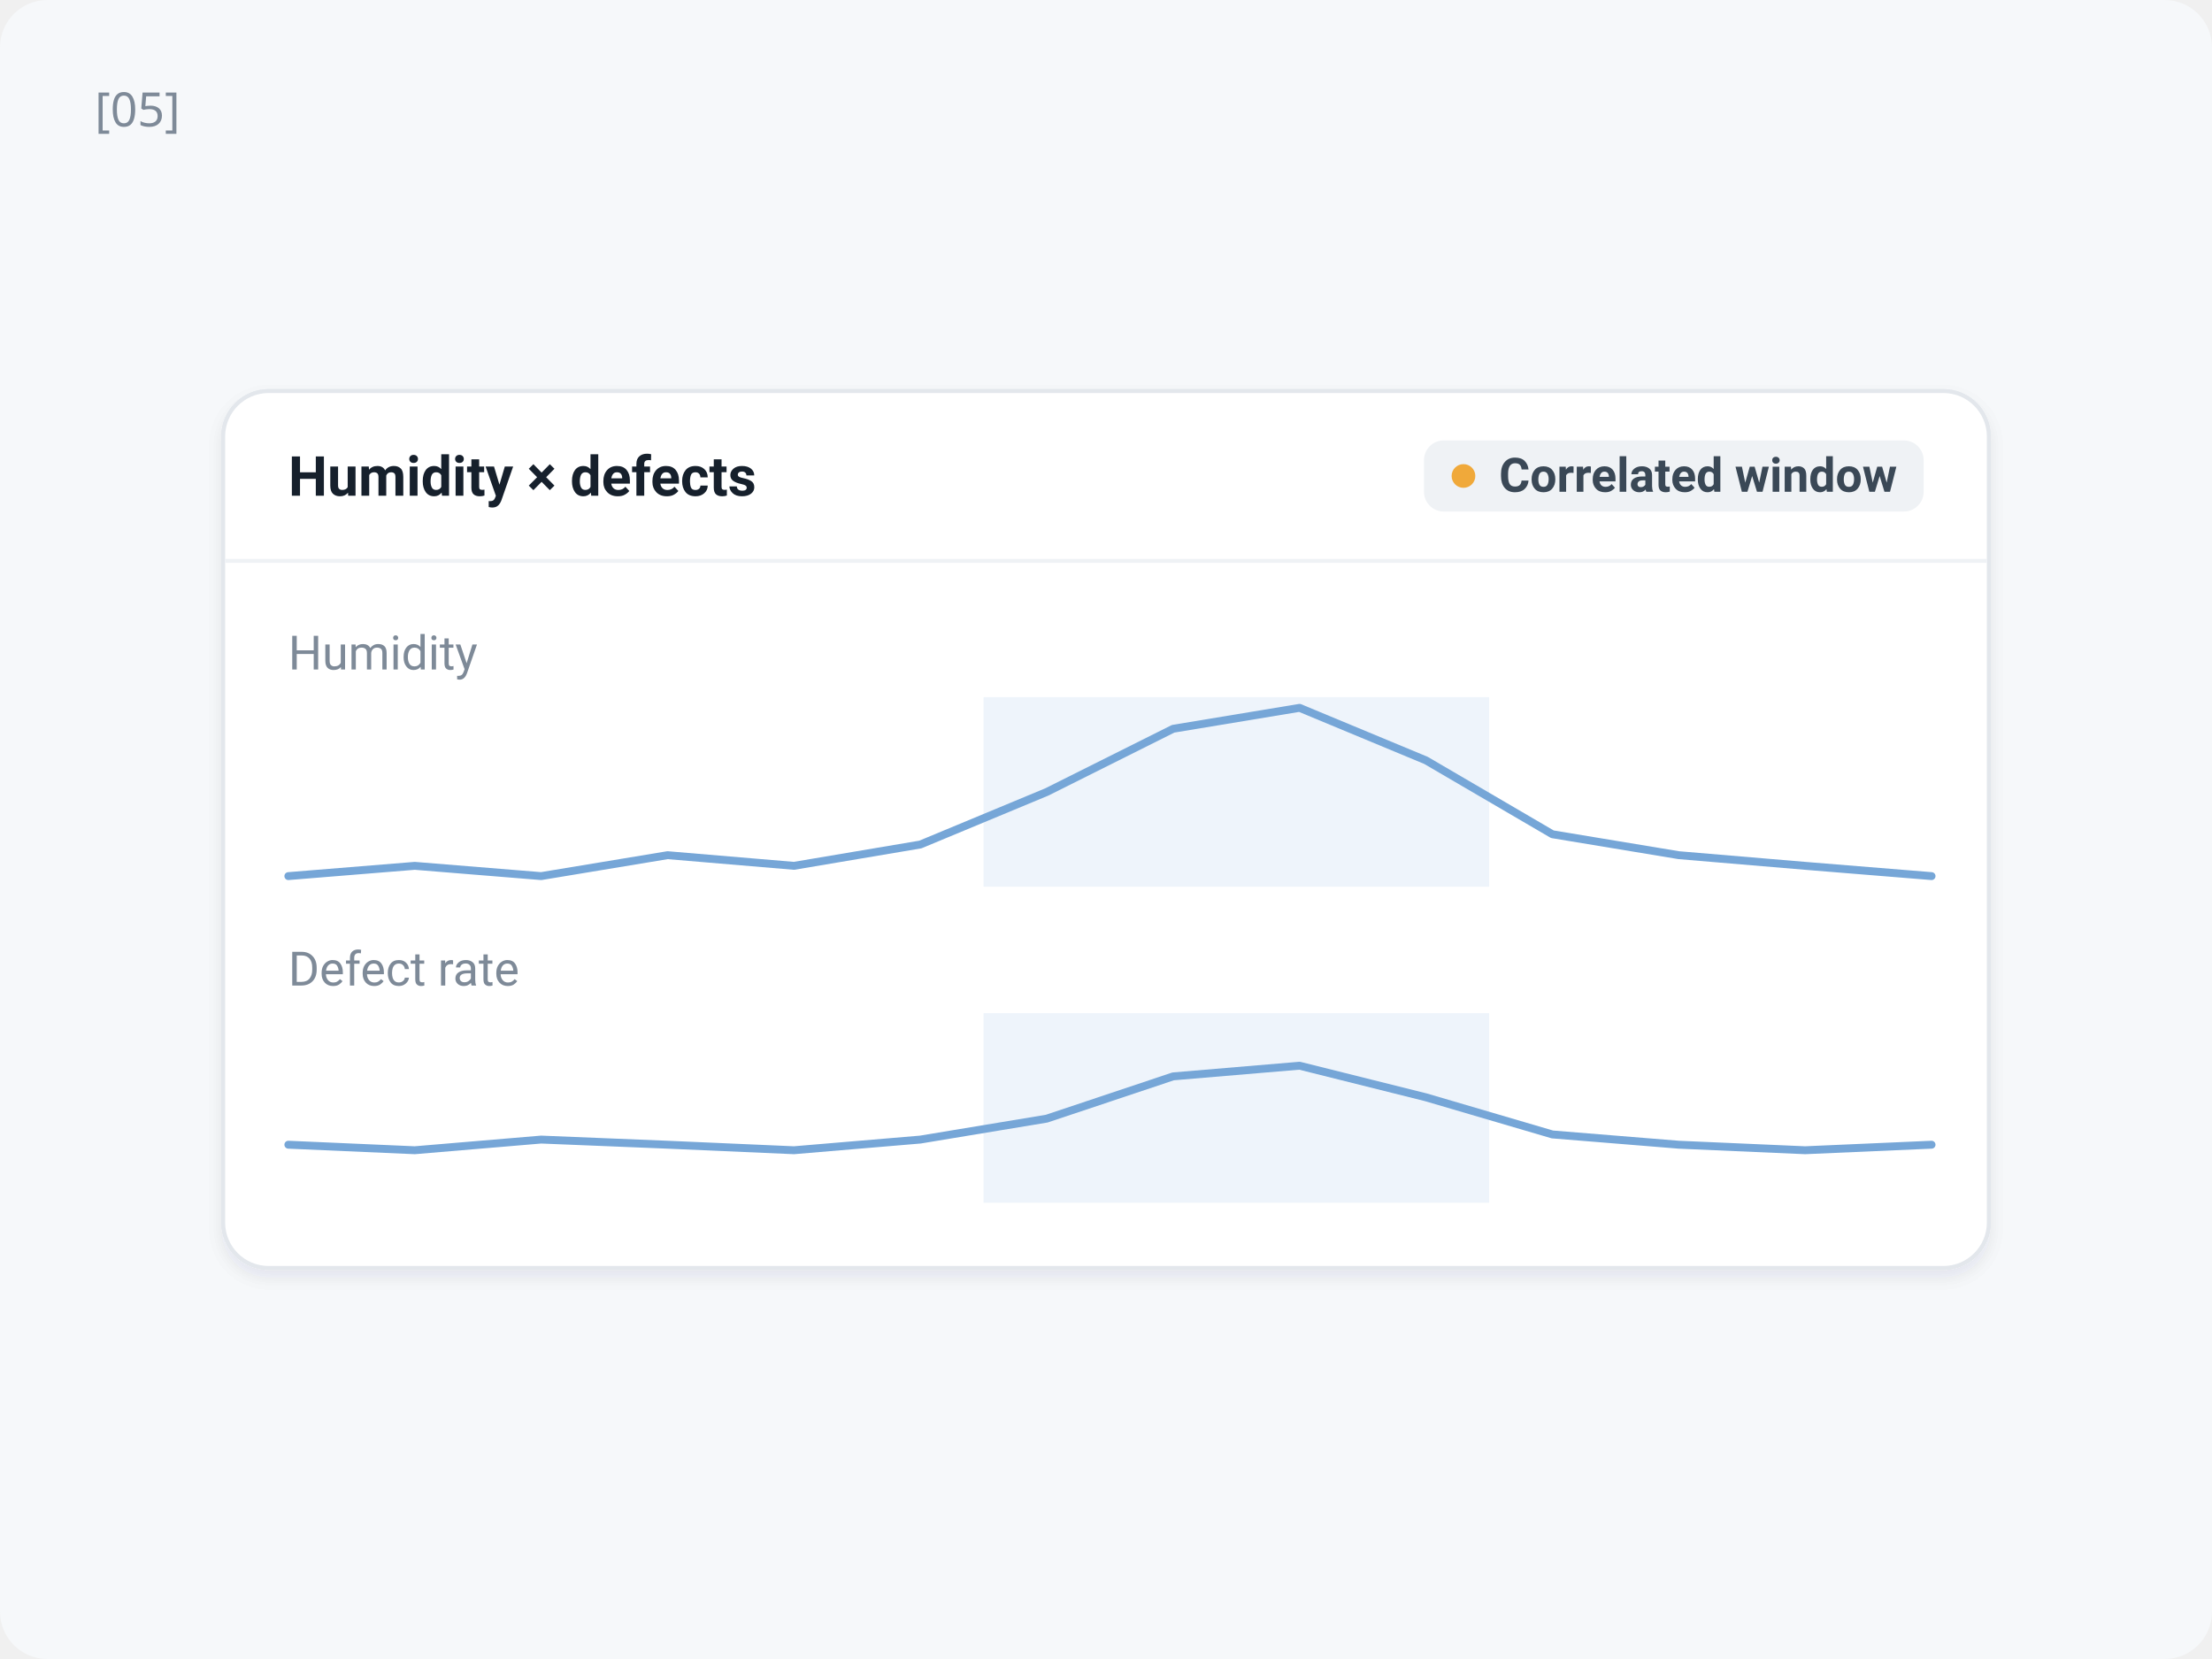
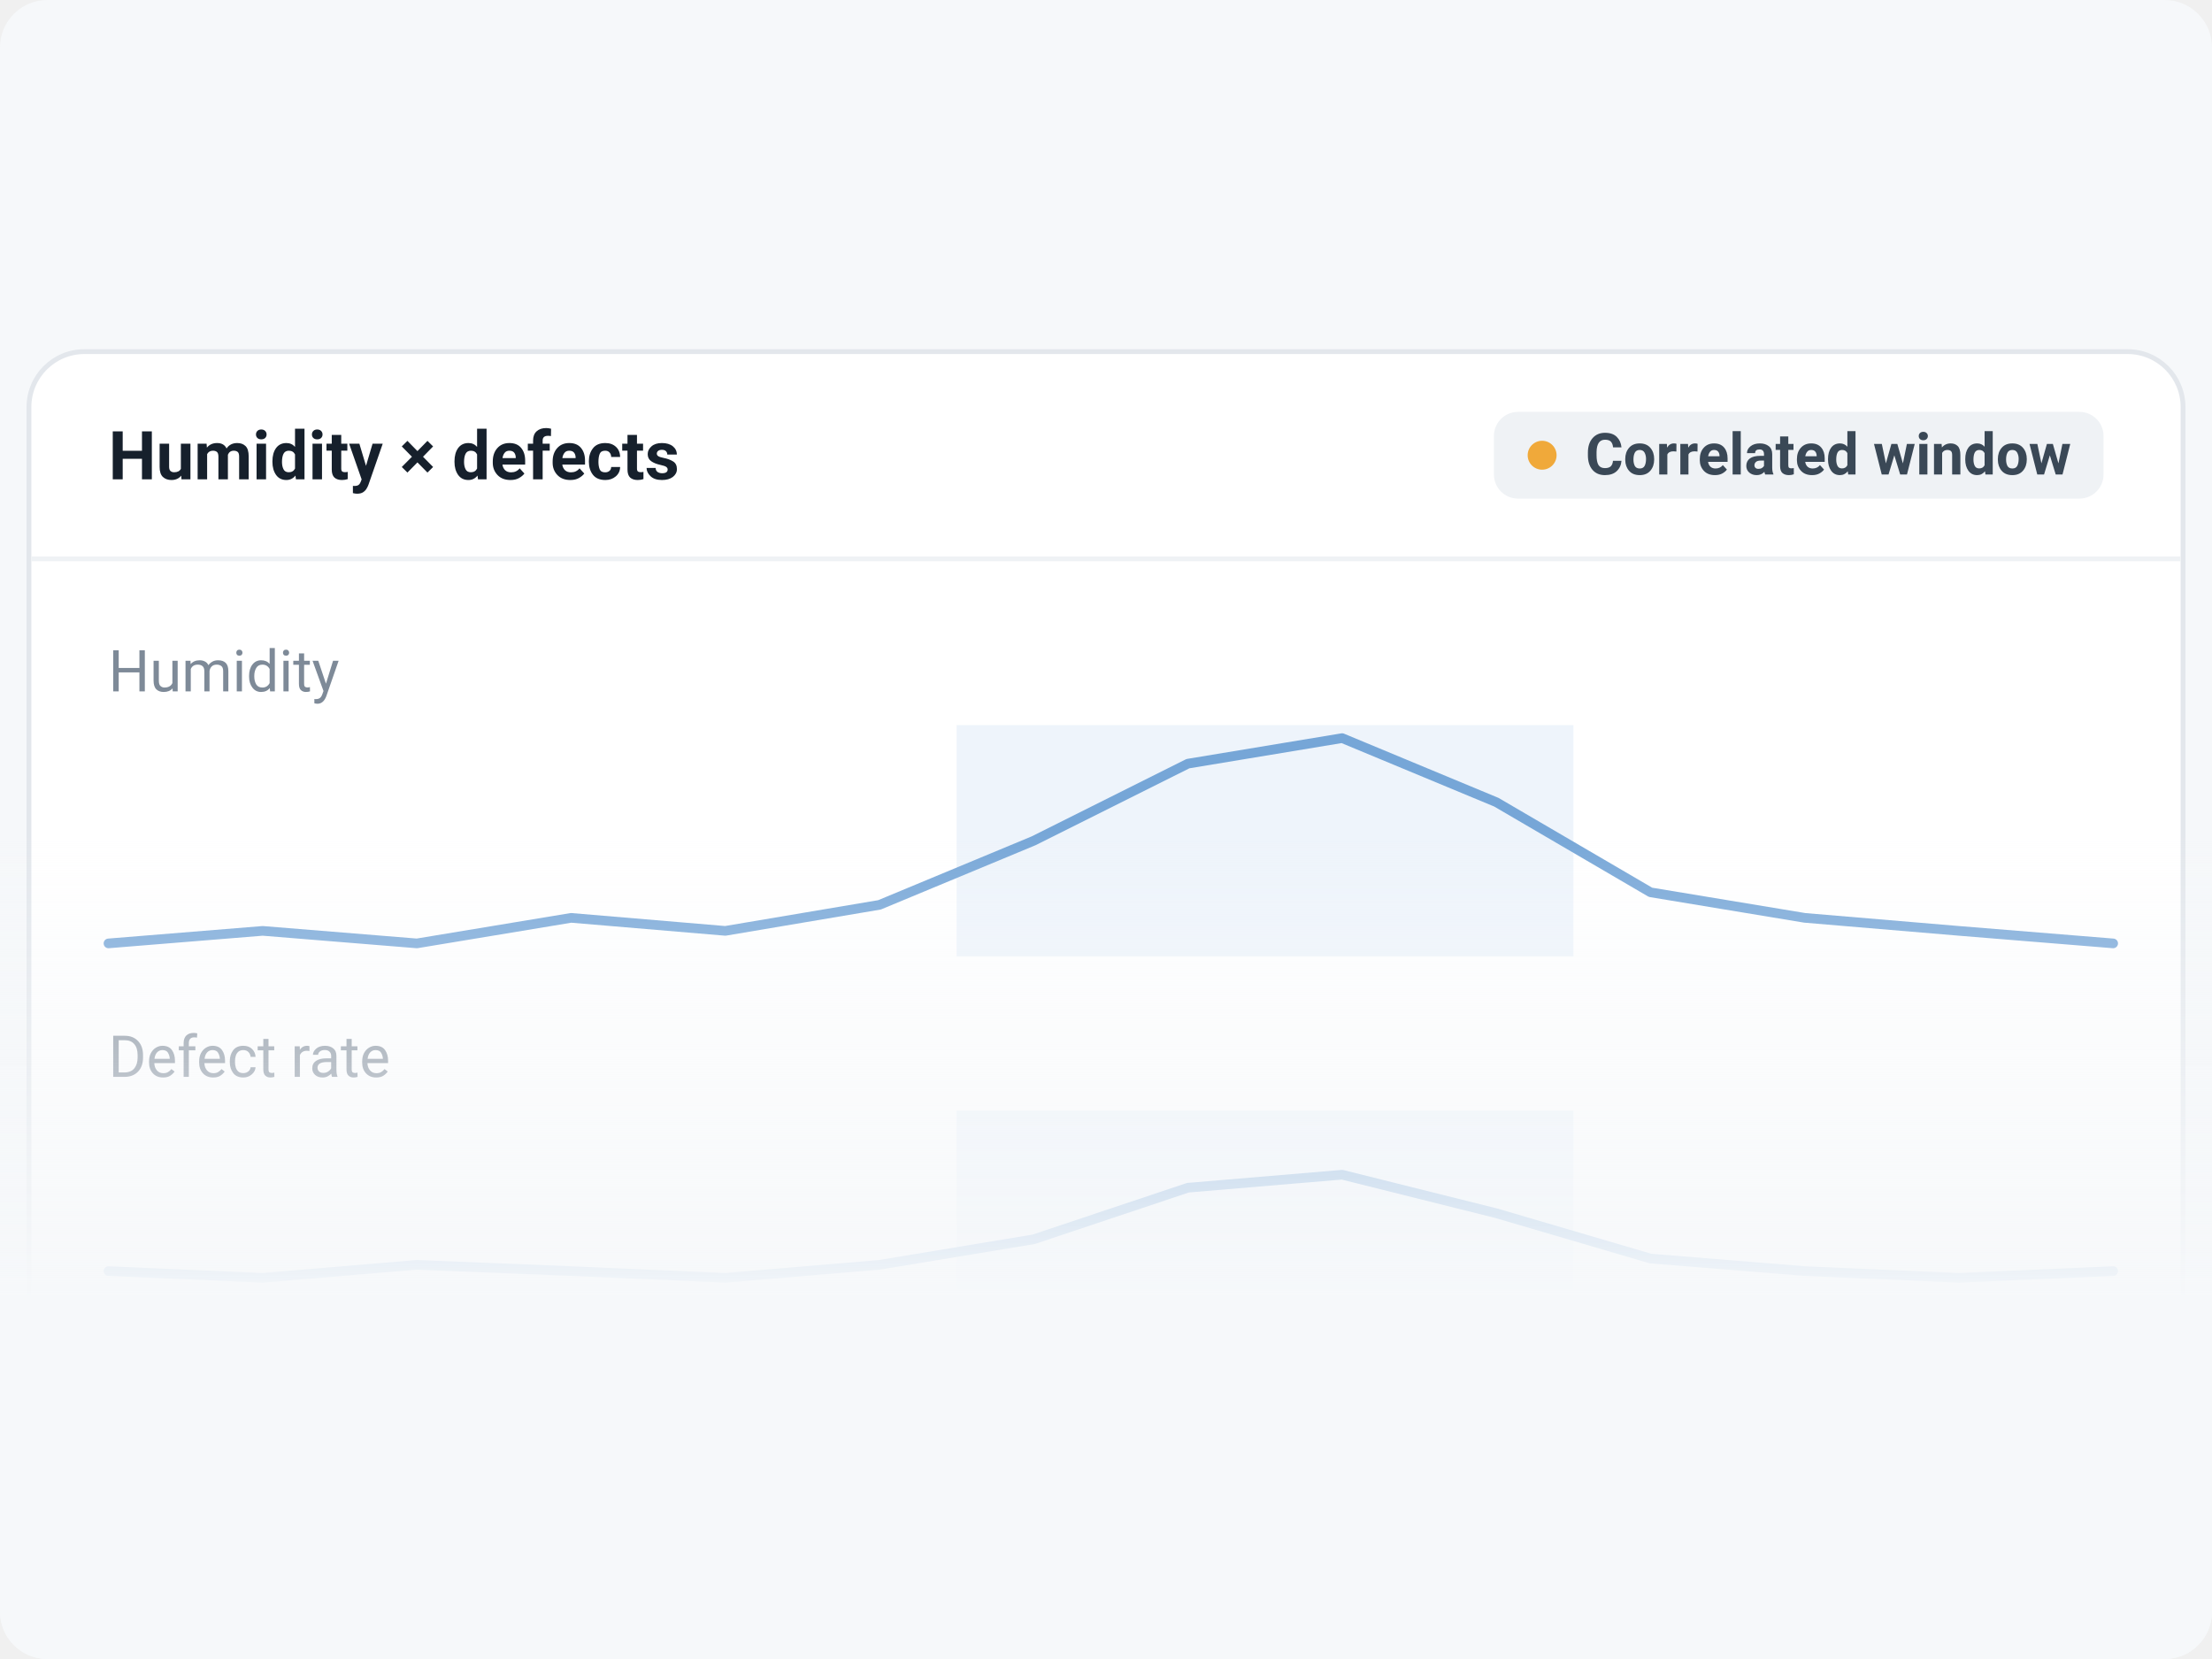
<svg xmlns="http://www.w3.org/2000/svg" width="560" height="420" viewBox="0 0 560 420" fill="none">
  <defs>
-     <filter id="sh1" x="-20%" y="-20%" width="140%" height="160%">
-       <feDropShadow in="SourceGraphic" result="s0" dx="0" dy="16" stdDeviation="16" flood-color="#010E50" flood-opacity="0.08" />
-       <feDropShadow in="SourceGraphic" result="s1" dx="0" dy="2" stdDeviation="2" flood-color="#010E50" flood-opacity="0.04" />
-       <feMerge>
-         <feMergeNode in="s0" />
-         <feMergeNode in="s1" />
-       </feMerge>
-     </filter>
+     <linearGradient id="fade0" x1="0" y1="210" x2="0" y2="330" gradientUnits="userSpaceOnUse">
+       <stop offset="0" stop-color="#F6F8FA" stop-opacity="0" />
+       <stop offset="0.5" stop-color="#F6F8FA" stop-opacity="0.5" />
+       <stop offset="1" stop-color="#F6F8FA" stop-opacity="1" />
+     </linearGradient>
    <clipPath id="card">
      <rect width="560" height="420" rx="12" />
    </clipPath>
  </defs>
  <g clip-path="url(#card)">
    <rect x="0" y="0" width="560" height="420" rx="12" fill="#F6F8FA" />
-     <text x="24" y="32" font-family="JetBrains Mono" font-size="12" font-weight="400" fill="#7E8A98">[05]</text>
-     <rect x="56.5" y="99" width="447" height="222" rx="11.5" fill="#FFFFFF" stroke="#E3E7EC" stroke-width="1" filter="url(#sh1)" />
-     <line x1="57" y1="142" x2="503" y2="142" stroke="#EFF2F5" stroke-width="1" />
-     <text x="73" y="125.5" font-family="Roboto" font-size="14" font-weight="600" fill="#16202C">Humidity × defects</text>
-     <rect x="360.5" y="111.5" width="126.5" height="18" rx="5" fill="#EFF2F5" />
-     <rect x="367.5" y="117.5" width="6" height="6" rx="3" fill="#F0A93A" />
-     <text x="379.5" y="124.5" font-family="Roboto" font-size="12" font-weight="600" fill="#3A4856">Correlated window</text>
-     <text x="73" y="169.5" font-family="Roboto" font-size="12" font-weight="400" fill="#7E8A98">Humidity</text>
-     <g transform="translate(73 176.5) scale(1 1)">
-       <rect x="176.0" y="0" width="128.0" height="48" fill="#EEF4FB" />
-       <path d="M0.0 45.3 L32.0 42.7 L64.0 45.3 L96.0 40.0 L128.0 42.7 L160.0 37.3 L192.0 24.0 L224.0 8.0 L256.0 2.7 L288.0 16.0 L320.0 34.7 L352.0 40.0 L384.0 42.7 L416.0 45.3" fill="none" stroke="#76A6D7" stroke-width="2" stroke-linejoin="round" stroke-linecap="round" />
+     <g transform="translate(0 14.00)">
+       <g transform="translate(-61.60 -45.76) scale(1.22)">
+         <rect x="56.5" y="99" width="447" height="222" rx="11.5" fill="#FFFFFF" stroke="#E3E7EC" stroke-width="1" />
+         <line x1="57" y1="142" x2="503" y2="142" stroke="#EFF2F5" stroke-width="1" />
+         <text x="73" y="125.5" font-family="Roboto" font-size="14" font-weight="600" fill="#16202C">Humidity × defects</text>
+         <rect x="360.5" y="111.5" width="126.5" height="18" rx="5" fill="#EFF2F5" />
+         <rect x="367.5" y="117.5" width="6" height="6" rx="3" fill="#F0A93A" />
+         <text x="379.5" y="124.5" font-family="Roboto" font-size="12" font-weight="600" fill="#3A4856">Correlated window</text>
+         <text x="73" y="169.5" font-family="Roboto" font-size="12" font-weight="400" fill="#7E8A98">Humidity</text>
+         <g transform="translate(73 176.5) scale(1 1)">
+           <rect x="176.0" y="0" width="128.0" height="48" fill="#EEF4FB" />
+           <path d="M0.0 45.3 L32.0 42.7 L64.0 45.3 L96.0 40.0 L128.0 42.7 L160.0 37.3 L192.0 24.0 L224.0 8.0 L256.0 2.7 L288.0 16.0 L320.0 34.7 L352.0 40.0 L384.0 42.7 L416.0 45.3" fill="none" stroke="#76A6D7" stroke-width="2" stroke-linejoin="round" stroke-linecap="round" />
+         </g>
+         <text x="73" y="249.5" font-family="Roboto" font-size="12" font-weight="400" fill="#7E8A98">Defect rate</text>
+         <g transform="translate(73 256.5) scale(1 1)">
+           <rect x="176.0" y="0" width="128.0" height="48" fill="#EEF4FB" />
+           <path d="M0.0 33.3 L32.0 34.7 L64.0 32.0 L96.0 33.3 L128.0 34.7 L160.0 32.0 L192.0 26.7 L224.0 16.0 L256.0 13.3 L288.0 21.3 L320.0 30.7 L352.0 33.3 L384.0 34.7 L416.0 33.3" fill="none" stroke="#76A6D7" stroke-width="2" stroke-linejoin="round" stroke-linecap="round" />
+         </g>
+       </g>
    </g>
-     <text x="73" y="249.5" font-family="Roboto" font-size="12" font-weight="400" fill="#7E8A98">Defect rate</text>
-     <g transform="translate(73 256.5) scale(1 1)">
-       <rect x="176.0" y="0" width="128.0" height="48" fill="#EEF4FB" />
-       <path d="M0.0 33.3 L32.0 34.7 L64.0 32.0 L96.0 33.3 L128.0 34.7 L160.0 32.0 L192.0 26.7 L224.0 16.0 L256.0 13.3 L288.0 21.3 L320.0 30.7 L352.0 33.3 L384.0 34.7 L416.0 33.3" fill="none" stroke="#76A6D7" stroke-width="2" stroke-linejoin="round" stroke-linecap="round" />
-     </g>
+     <rect x="0" y="210" width="560" height="210" fill="url(#fade0)" />
  </g>
</svg>
